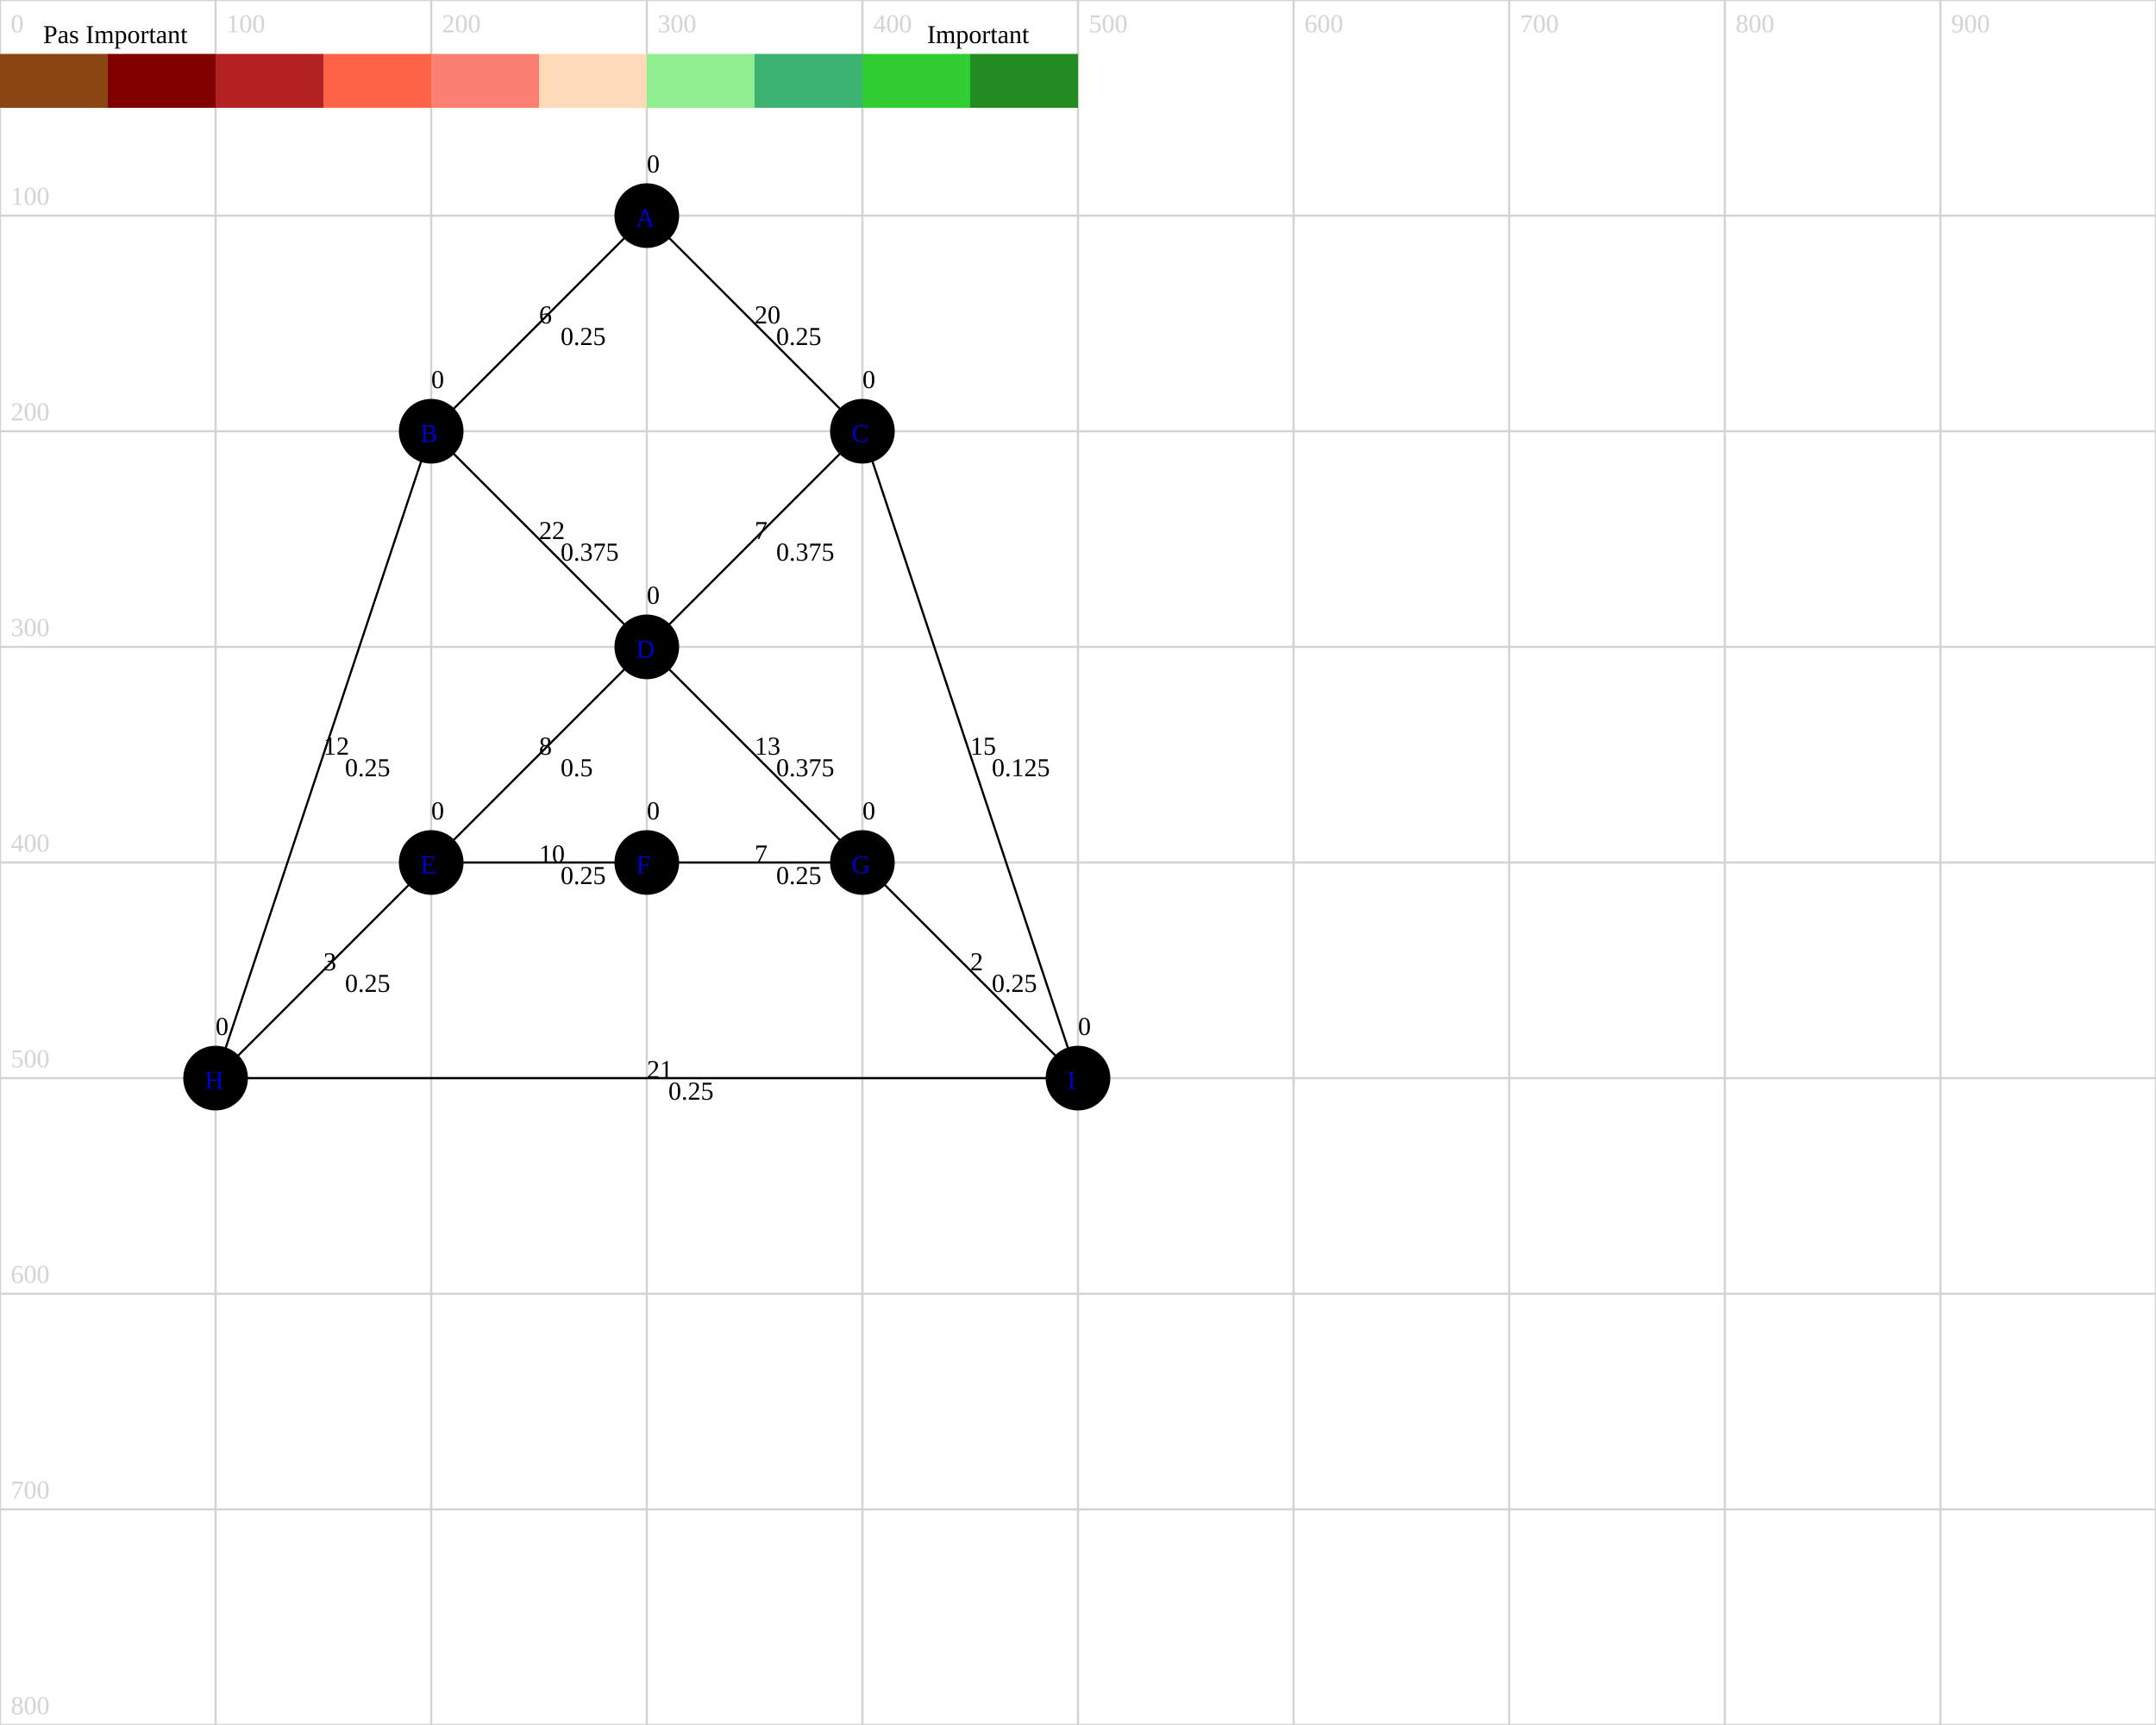
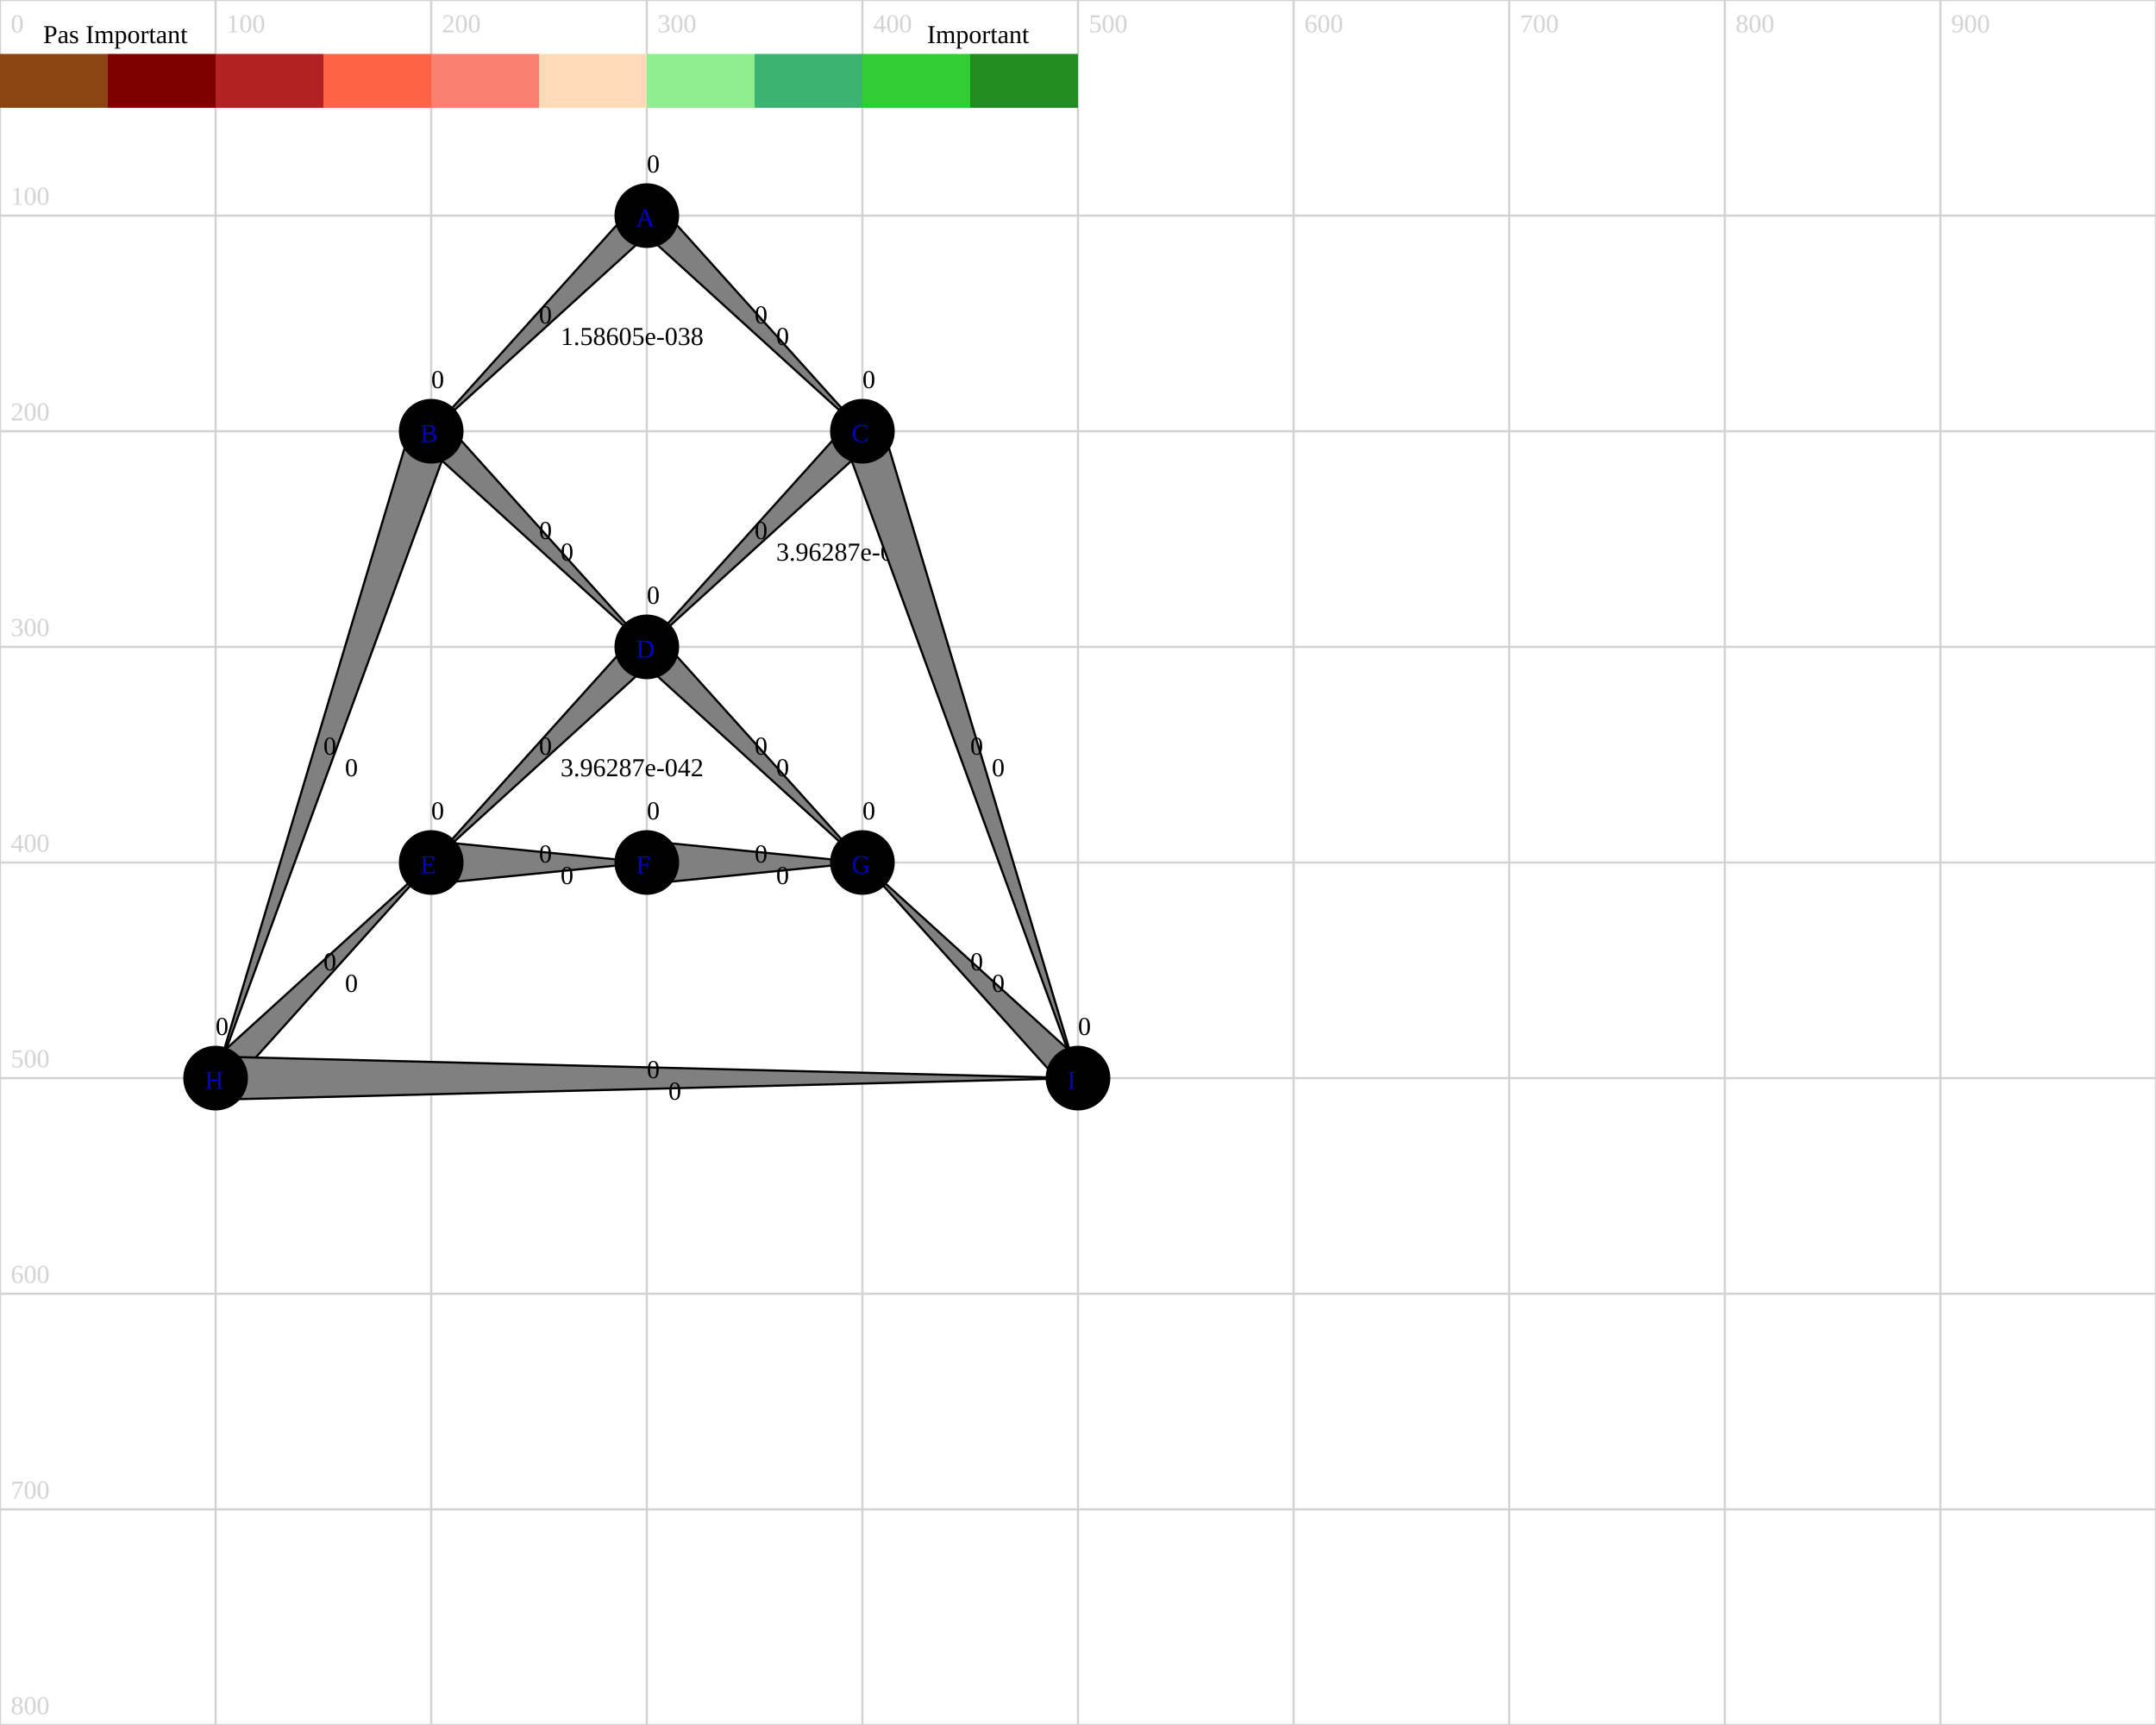
<svg xmlns="http://www.w3.org/2000/svg" version="1.1" width="1000" height="800">
  <line x1="0" y1="0" x2="1000" y2="0" stroke="lightgrey" />
  <text x="5" y="-5" fill="lightgrey">0</text>
  <line x1="0" y1="100" x2="1000" y2="100" stroke="lightgrey" />
  <text x="5" y="95" fill="lightgrey">100</text>
  <line x1="0" y1="200" x2="1000" y2="200" stroke="lightgrey" />
  <text x="5" y="195" fill="lightgrey">200</text>
  <line x1="0" y1="300" x2="1000" y2="300" stroke="lightgrey" />
  <text x="5" y="295" fill="lightgrey">300</text>
  <line x1="0" y1="400" x2="1000" y2="400" stroke="lightgrey" />
  <text x="5" y="395" fill="lightgrey">400</text>
  <line x1="0" y1="500" x2="1000" y2="500" stroke="lightgrey" />
  <text x="5" y="495" fill="lightgrey">500</text>
  <line x1="0" y1="600" x2="1000" y2="600" stroke="lightgrey" />
  <text x="5" y="595" fill="lightgrey">600</text>
  <line x1="0" y1="700" x2="1000" y2="700" stroke="lightgrey" />
  <text x="5" y="695" fill="lightgrey">700</text>
  <line x1="0" y1="800" x2="1000" y2="800" stroke="lightgrey" />
  <text x="5" y="795" fill="lightgrey">800</text>
  <line x1="0" y1="0" x2="0" y2="800" stroke="lightgrey" />
  <text x="5" y="15" fill="lightgrey">0</text>
  <line x1="100" y1="0" x2="100" y2="800" stroke="lightgrey" />
  <text x="105" y="15" fill="lightgrey">100</text>
  <line x1="200" y1="0" x2="200" y2="800" stroke="lightgrey" />
  <text x="205" y="15" fill="lightgrey">200</text>
  <line x1="300" y1="0" x2="300" y2="800" stroke="lightgrey" />
  <text x="305" y="15" fill="lightgrey">300</text>
  <line x1="400" y1="0" x2="400" y2="800" stroke="lightgrey" />
  <text x="405" y="15" fill="lightgrey">400</text>
  <line x1="500" y1="0" x2="500" y2="800" stroke="lightgrey" />
  <text x="505" y="15" fill="lightgrey">500</text>
  <line x1="600" y1="0" x2="600" y2="800" stroke="lightgrey" />
  <text x="605" y="15" fill="lightgrey">600</text>
  <line x1="700" y1="0" x2="700" y2="800" stroke="lightgrey" />
  <text x="705" y="15" fill="lightgrey">700</text>
  <line x1="800" y1="0" x2="800" y2="800" stroke="lightgrey" />
  <text x="805" y="15" fill="lightgrey">800</text>
  <line x1="900" y1="0" x2="900" y2="800" stroke="lightgrey" />
  <text x="905" y="15" fill="lightgrey">900</text>
  <line x1="1000" y1="0" x2="1000" y2="800" stroke="lightgrey" />
  <text x="1005" y="15" fill="lightgrey">1000</text>
  <polygon points=" 0,25 0,50 50,50 50,25" style="fill:saddlebrown;stroke:black;stroke-width:0" />
  <polygon points=" 50,25 50,50 100,50 100,25" style="fill:maroon;stroke:black;stroke-width:0" />
  <polygon points=" 100,25 100,50 150,50 150,25" style="fill:firebrick;stroke:black;stroke-width:0" />
  <polygon points=" 150,25 150,50 200,50 200,25" style="fill:tomato;stroke:black;stroke-width:0" />
  <polygon points=" 200,25 200,50 250,50 250,25" style="fill:salmon;stroke:black;stroke-width:0" />
  <polygon points=" 250,25 250,50 300,50 300,25" style="fill:peachpuff;stroke:black;stroke-width:0" />
  <polygon points=" 300,25 300,50 350,50 350,25" style="fill:lightgreen;stroke:black;stroke-width:0" />
  <polygon points=" 350,25 350,50 400,50 400,25" style="fill:mediumseagreen;stroke:black;stroke-width:0" />
  <polygon points=" 400,25 400,50 450,50 450,25" style="fill:limegreen;stroke:black;stroke-width:0" />
  <polygon points=" 450,25 450,50 500,50 500,25" style="fill:forestgreen;stroke:black;stroke-width:0" />
  <text x="20" y="20" fill="black">Pas Important</text>
  <text x="430" y="20" fill="black">Important</text>
  <line x1="300" y1="100" x2="200" y2="200" stroke="black" />
-   <text x="250" y="150" fill="black">6</text>
-   <text x="260" y="160" fill="black">0.25</text>
+   <polygon points=" 200,200 290,100 310,100" style="fill:gray;stroke:black;stroke-width:1" />
+   <text x="250" y="150" fill="black">0</text>
+   <text x="260" y="160" fill="black">1.58605e-038</text>
  <line x1="300" y1="100" x2="400" y2="200" stroke="black" />
-   <text x="350" y="150" fill="black">20</text>
-   <text x="360" y="160" fill="black">0.25</text>
+   <polygon points=" 400,200 290,100 310,100" style="fill:gray;stroke:black;stroke-width:1" />
+   <text x="350" y="150" fill="black">0</text>
+   <text x="360" y="160" fill="black">0</text>
  <line x1="200" y1="200" x2="300" y2="300" stroke="black" />
-   <text x="250" y="250" fill="black">22</text>
-   <text x="260" y="260" fill="black">0.375</text>
+   <polygon points=" 300,300 190,200 210,200" style="fill:gray;stroke:black;stroke-width:1" />
+   <text x="250" y="250" fill="black">0</text>
+   <text x="260" y="260" fill="black">0</text>
  <line x1="400" y1="200" x2="300" y2="300" stroke="black" />
-   <text x="350" y="250" fill="black">7</text>
-   <text x="360" y="260" fill="black">0.375</text>
+   <polygon points=" 300,300 390,200 410,200" style="fill:gray;stroke:black;stroke-width:1" />
+   <text x="350" y="250" fill="black">0</text>
+   <text x="360" y="260" fill="black">3.96287e-042</text>
  <line x1="300" y1="300" x2="200" y2="400" stroke="black" />
-   <text x="250" y="350" fill="black">8</text>
-   <text x="260" y="360" fill="black">0.5</text>
+   <polygon points=" 200,400 290,300 310,300" style="fill:gray;stroke:black;stroke-width:1" />
+   <text x="250" y="350" fill="black">0</text>
+   <text x="260" y="360" fill="black">3.96287e-042</text>
  <line x1="300" y1="300" x2="400" y2="400" stroke="black" />
-   <text x="350" y="350" fill="black">13</text>
-   <text x="360" y="360" fill="black">0.375</text>
+   <polygon points=" 400,400 290,300 310,300" style="fill:gray;stroke:black;stroke-width:1" />
+   <text x="350" y="350" fill="black">0</text>
+   <text x="360" y="360" fill="black">0</text>
  <line x1="200" y1="200" x2="100" y2="500" stroke="black" />
-   <text x="150" y="350" fill="black">12</text>
-   <text x="160" y="360" fill="black">0.25</text>
+   <polygon points=" 100,500 190,200 210,200" style="fill:gray;stroke:black;stroke-width:1" />
+   <text x="150" y="350" fill="black">0</text>
+   <text x="160" y="360" fill="black">0</text>
  <line x1="400" y1="200" x2="500" y2="500" stroke="black" />
-   <text x="450" y="350" fill="black">15</text>
-   <text x="460" y="360" fill="black">0.125</text>
+   <polygon points=" 500,500 390,200 410,200" style="fill:gray;stroke:black;stroke-width:1" />
+   <text x="450" y="350" fill="black">0</text>
+   <text x="460" y="360" fill="black">0</text>
  <line x1="200" y1="400" x2="300" y2="400" stroke="black" />
-   <text x="250" y="400" fill="black">10</text>
-   <text x="260" y="410" fill="black">0.25</text>
+   <polygon points=" 300,400 200,390 200,410" style="fill:gray;stroke:black;stroke-width:1" />
+   <text x="250" y="400" fill="black">0</text>
+   <text x="260" y="410" fill="black">0</text>
  <line x1="300" y1="400" x2="400" y2="400" stroke="black" />
-   <text x="350" y="400" fill="black">7</text>
-   <text x="360" y="410" fill="black">0.25</text>
-   <line x1="400" y1="400" x2="500" y2="500" stroke="black" />
-   <text x="450" y="450" fill="black">2</text>
-   <text x="460" y="460" fill="black">0.25</text>
-   <line x1="200" y1="400" x2="100" y2="500" stroke="black" />
-   <text x="150" y="450" fill="black">3</text>
-   <text x="160" y="460" fill="black">0.25</text>
+   <polygon points=" 400,400 300,390 300,410" style="fill:gray;stroke:black;stroke-width:1" />
+   <text x="350" y="400" fill="black">0</text>
+   <text x="360" y="410" fill="black">0</text>
+   <line x1="500" y1="500" x2="400" y2="400" stroke="black" />
+   <polygon points=" 400,400 490,500 510,500" style="fill:gray;stroke:black;stroke-width:1" />
+   <text x="450" y="450" fill="black">0</text>
+   <text x="460" y="460" fill="black">0</text>
+   <line x1="100" y1="500" x2="200" y2="400" stroke="black" />
+   <polygon points=" 200,400 90,500 110,500" style="fill:gray;stroke:black;stroke-width:1" />
+   <text x="150" y="450" fill="black">0</text>
+   <text x="160" y="460" fill="black">0</text>
  <line x1="100" y1="500" x2="500" y2="500" stroke="black" />
-   <text x="300" y="500" fill="black">21</text>
-   <text x="310" y="510" fill="black">0.25</text>
+   <polygon points=" 500,500 100,490 100,510" style="fill:gray;stroke:black;stroke-width:1" />
+   <text x="300" y="500" fill="black">0</text>
+   <text x="310" y="510" fill="black">0</text>
  <circle cx="300" cy="100" r="15" fill="black" />
  <text x="295" y="105" fill="mediumblue">A</text>
  <text x="300" y="80" fill="black">0</text>
  <circle cx="200" cy="200" r="15" fill="black" />
  <text x="195" y="205" fill="mediumblue">B</text>
  <text x="200" y="180" fill="black">0</text>
  <circle cx="400" cy="200" r="15" fill="black" />
  <text x="395" y="205" fill="mediumblue">C</text>
  <text x="400" y="180" fill="black">0</text>
  <circle cx="300" cy="300" r="15" fill="black" />
  <text x="295" y="305" fill="mediumblue">D</text>
  <text x="300" y="280" fill="black">0</text>
  <circle cx="200" cy="400" r="15" fill="black" />
  <text x="195" y="405" fill="mediumblue">E</text>
  <text x="200" y="380" fill="black">0</text>
  <circle cx="300" cy="400" r="15" fill="black" />
  <text x="295" y="405" fill="mediumblue">F</text>
  <text x="300" y="380" fill="black">0</text>
  <circle cx="400" cy="400" r="15" fill="black" />
  <text x="395" y="405" fill="mediumblue">G</text>
  <text x="400" y="380" fill="black">0</text>
  <circle cx="100" cy="500" r="15" fill="black" />
  <text x="95" y="505" fill="mediumblue">H</text>
  <text x="100" y="480" fill="black">0</text>
  <circle cx="500" cy="500" r="15" fill="black" />
  <text x="495" y="505" fill="mediumblue">I</text>
  <text x="500" y="480" fill="black">0</text>
  <defs>
    <radialGradient id="redball" cx="30%" cy="30%" r="100%" fx="30%" fy="30%">
      <stop offset="0%" style="stop-color:rgb(255,250,250)" />
      <stop offset="3%" style="stop-color:rgb(255,250,250)" />
      <stop offset="7%" style="stop-color:rgb(255,160,160)" />
      <stop offset="70%" style="stop-color:rgb(255,0,0)" />
      <stop offset="100%" style="stop-color:rgb(255,0,0)" />
    </radialGradient>
    <radialGradient id="greenball" cx="30%" cy="30%" r="100%" fx="30%" fy="30%">
      <stop offset="0%" style="stop-color:rgb(250,255,250)" />
      <stop offset="3%" style="stop-color:rgb(250,255,250)" />
      <stop offset="7%" style="stop-color:rgb(160,255,160)" />
      <stop offset="70%" style="stop-color:rgb(0,255,0)" />
      <stop offset="100%" style="stop-color:rgb(0,255,0)" />
    </radialGradient>
    <radialGradient id="blueball" cx="30%" cy="30%" r="100%" fx="30%" fy="30%">
      <stop offset="0%" style="stop-color:rgb(250,250,255)" />
      <stop offset="3%" style="stop-color:rgb(250,250,255)" />
      <stop offset="7%" style="stop-color:rgb(160,160,255)" />
      <stop offset="70%" style="stop-color:rgb(0,0,255)" />
      <stop offset="100%" style="stop-color:rgb(0,255,0)" />
    </radialGradient>
    <radialGradient id="yellowball" cx="30%" cy="30%" r="100%" fx="30%" fy="30%">
      <stop offset="0%" style="stop-color:rgb(255,255,250)" />
      <stop offset="3%" style="stop-color:rgb(255,255,250)" />
      <stop offset="7%" style="stop-color:rgb(255,255,160)" />
      <stop offset="70%" style="stop-color:rgb(255,255,0)" />
      <stop offset="100%" style="stop-color:rgb(255,255,0)" />
    </radialGradient>
    <radialGradient id="greyball" cx="30%" cy="30%" r="100%" fx="30%" fy="30%">
      <stop offset="0%" style="stop-color:rgb(250,250,250)" />
      <stop offset="3%" style="stop-color:rgb(250,250,250)" />
      <stop offset="7%" style="stop-color:rgb(160,160,160)" />
      <stop offset="70%" style="stop-color:rgb(100,100,100)" />
      <stop offset="100%" style="stop-color:rgb(100,100,100)" />
    </radialGradient>
  </defs>
</svg>
